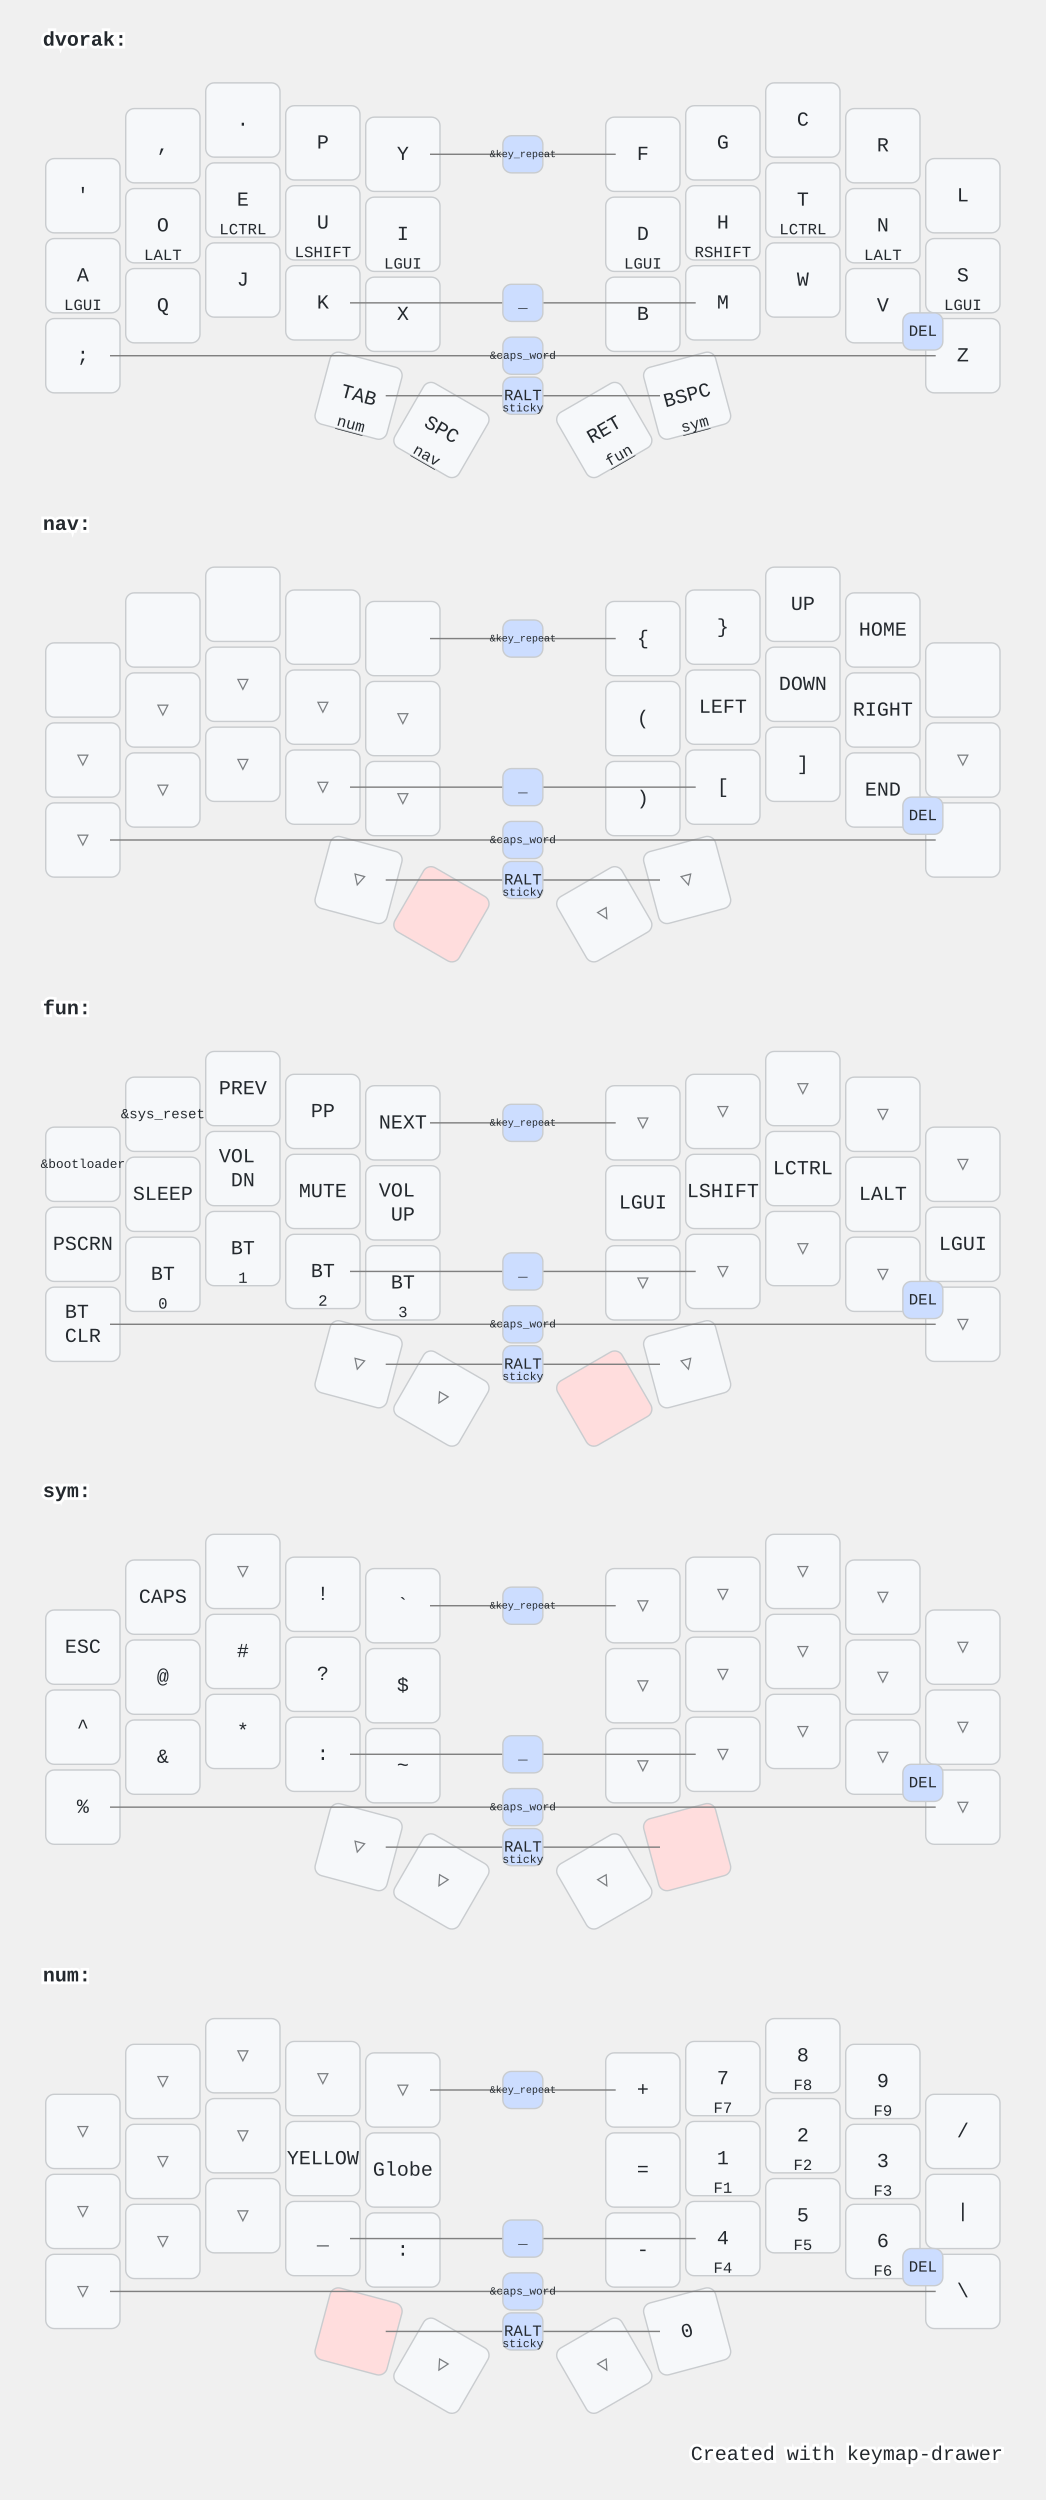
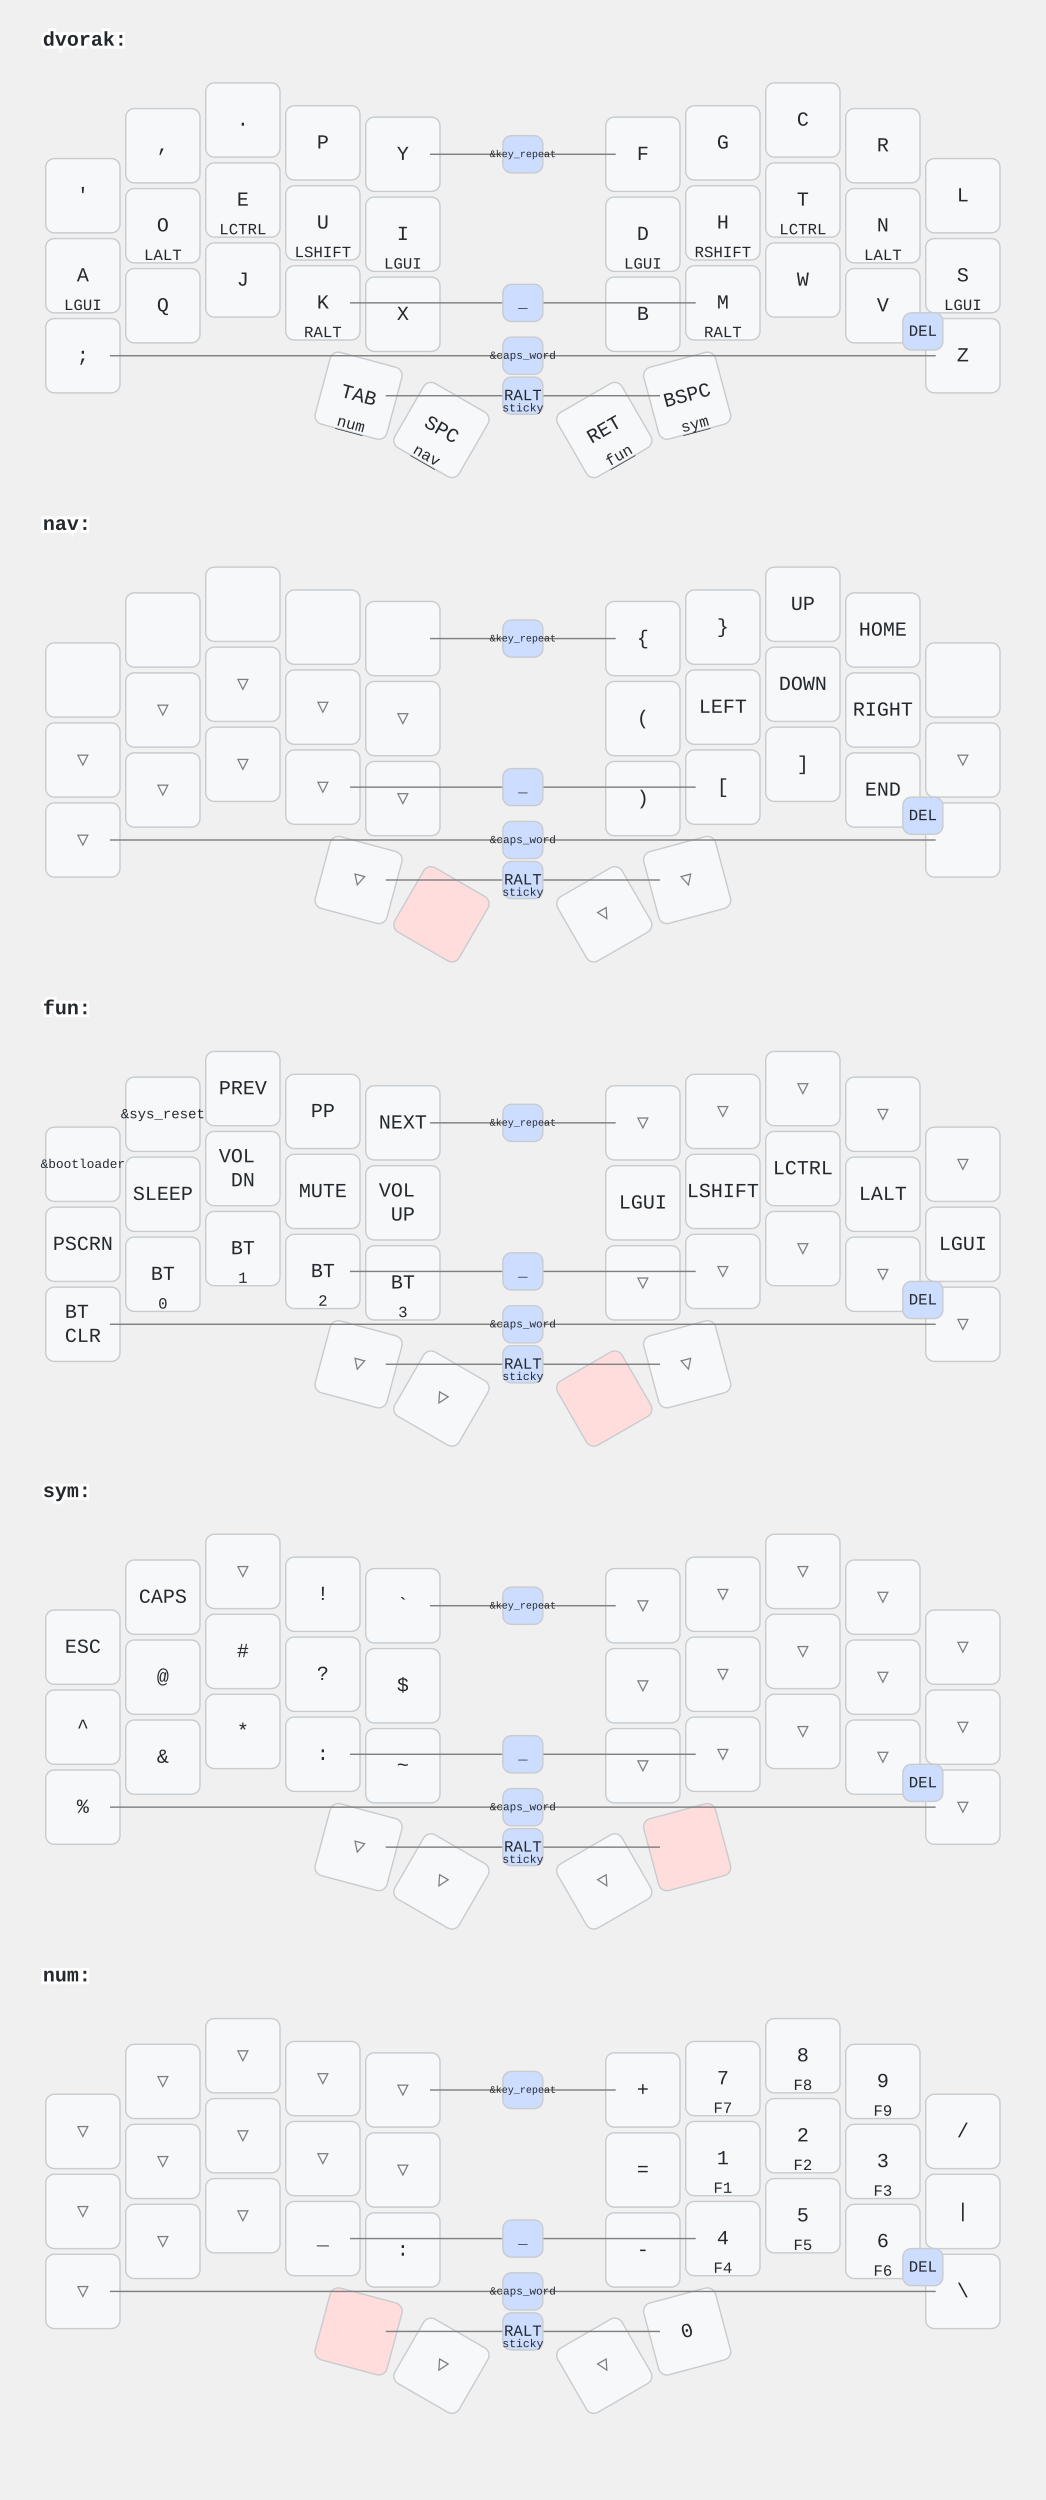
<svg xmlns="http://www.w3.org/2000/svg" width="732" height="1750" viewBox="0 0 732 1750" class="keymap">
  <style>/* inherit to force styles through use tags */
svg path {
    fill: inherit;
}

/* font and background color specifications */
svg.keymap {
    font-family: SFMono-Regular,Consolas,Liberation Mono,Menlo,monospace;
    font-size: 14px;
    font-kerning: normal;
    text-rendering: optimizeLegibility;
    fill: #24292e;
}

/* default key styling */
rect.key {
    fill: #f6f8fa;
}

rect.key, rect.combo {
    stroke: #c9cccf;
    stroke-width: 1;
}

/* default key side styling, only used is draw_key_sides is set */
rect.side {
    filter: brightness(90%);
}

/* color accent for combo boxes */
rect.combo, rect.combo-separate {
    fill: #cdf;
}

/* color accent for held keys */
rect.held, rect.combo.held {
    fill: #fdd;
}

/* color accent for ghost (optional) keys */
rect.ghost, rect.combo.ghost {
    stroke-dasharray: 4, 4;
    stroke-width: 2;
}

text {
    text-anchor: middle;
    dominant-baseline: middle;
}

/* styling for layer labels */
text.label {
    font-weight: bold;
    text-anchor: start;
    stroke: white;
    stroke-width: 4;
    paint-order: stroke;
}

/* styling for optional footer */
text.footer {
    text-anchor: end;
    dominant-baseline: auto;
    stroke: white;
    stroke-width: 4;
    paint-order: stroke;
}

/* styling for combo tap, and key non-tap label text */
- text.combo, text.hold, text.shifted, text.left, text.right {
+ text.combo, text.hold, text.shifted, text.left, text.right, text.tl, text.tr, text.bl, text.br {
    font-size: 11px;
}

- text.hold {
+ text.hold, text.bl, text.br {
    text-anchor: middle;
    dominant-baseline: auto;
}

- text.shifted {
+ text.shifted, text.tl, text.tr {
    text-anchor: middle;
    dominant-baseline: hanging;
}

- text.left {
+ text.left, text.tl, text.bl {
    text-anchor: start;
}

- text.right {
+ text.right, text.tr, text.br {
    text-anchor: end;
}

text.layer-activator {
    text-decoration: underline;
}

/* styling for hold/shifted label text in combo box */
text.combo.hold, text.combo.shifted, text.combo.left, text.combo.right {
    font-size: 8px;
}

/* lighter symbol for transparent keys */
text.trans {
    fill: #7b7e81;
}

/* styling for combo dendrons */
path.combo {
    stroke-width: 1;
    stroke: gray;
    fill: none;
}

/* Start Tabler Icons Cleanup */
/* cannot use height/width with glyphs */
.icon-tabler &gt; path {
    fill: inherit;
    stroke: inherit;
    stroke-width: 2;
}
/* hide tabler's default box */
.icon-tabler &gt; path[stroke="none"][fill="none"] {
    visibility: hidden;
}
/* End Tabler Icons Cleanup */
- 
- @media (prefers-color-scheme: dark) {
- svg.keymap { fill: #d1d6db; }
- rect.key { fill: #3f4750; }
- rect.key, rect.combo { stroke: #60666c; }
- rect.combo, rect.combo-separate { fill: #1f3d7a; }
- rect.held, rect.combo.held { fill: #854747; }
- text.label, text.footer { stroke: black; }
- text.trans { fill: #7e8184; }
- path.combo { stroke: #7f7f7f; }
- 
- }</style>
+ </style>
  <g transform="translate(30, 0)" class="layer-dvorak">
    <text x="0" y="28" class="label" id="dvorak">dvorak:</text>
    <g transform="translate(0, 56)">
      <g transform="translate(28, 81)" class="key keypos-0">
        <rect rx="6" ry="6" x="-26" y="-26" width="52" height="52" class="key" />
        <text x="0" y="0" class="key tap">'</text>
      </g>
      <g transform="translate(84, 46)" class="key keypos-1">
        <rect rx="6" ry="6" x="-26" y="-26" width="52" height="52" class="key" />
        <text x="0" y="0" class="key tap">,</text>
      </g>
      <g transform="translate(140, 28)" class="key keypos-2">
        <rect rx="6" ry="6" x="-26" y="-26" width="52" height="52" class="key" />
        <text x="0" y="0" class="key tap">.</text>
      </g>
      <g transform="translate(196, 44)" class="key keypos-3">
        <rect rx="6" ry="6" x="-26" y="-26" width="52" height="52" class="key" />
        <text x="0" y="0" class="key tap">P</text>
      </g>
      <g transform="translate(252, 52)" class="key keypos-4">
        <rect rx="6" ry="6" x="-26" y="-26" width="52" height="52" class="key" />
        <text x="0" y="0" class="key tap">Y</text>
      </g>
      <g transform="translate(420, 52)" class="key keypos-5">
        <rect rx="6" ry="6" x="-26" y="-26" width="52" height="52" class="key" />
        <text x="0" y="0" class="key tap">F</text>
      </g>
      <g transform="translate(476, 44)" class="key keypos-6">
        <rect rx="6" ry="6" x="-26" y="-26" width="52" height="52" class="key" />
        <text x="0" y="0" class="key tap">G</text>
      </g>
      <g transform="translate(532, 28)" class="key keypos-7">
        <rect rx="6" ry="6" x="-26" y="-26" width="52" height="52" class="key" />
        <text x="0" y="0" class="key tap">C</text>
      </g>
      <g transform="translate(588, 46)" class="key keypos-8">
        <rect rx="6" ry="6" x="-26" y="-26" width="52" height="52" class="key" />
        <text x="0" y="0" class="key tap">R</text>
      </g>
      <g transform="translate(644, 81)" class="key keypos-9">
        <rect rx="6" ry="6" x="-26" y="-26" width="52" height="52" class="key" />
        <text x="0" y="0" class="key tap">L</text>
      </g>
      <g transform="translate(28, 137)" class="key keypos-10">
        <rect rx="6" ry="6" x="-26" y="-26" width="52" height="52" class="key" />
        <text x="0" y="0" class="key tap">A</text>
        <text x="0" y="24" class="key hold">LGUI</text>
      </g>
      <g transform="translate(84, 102)" class="key keypos-11">
        <rect rx="6" ry="6" x="-26" y="-26" width="52" height="52" class="key" />
        <text x="0" y="0" class="key tap">O</text>
        <text x="0" y="24" class="key hold">LALT</text>
      </g>
      <g transform="translate(140, 84)" class="key keypos-12">
        <rect rx="6" ry="6" x="-26" y="-26" width="52" height="52" class="key" />
        <text x="0" y="0" class="key tap">E</text>
        <text x="0" y="24" class="key hold">LCTRL</text>
      </g>
      <g transform="translate(196, 100)" class="key keypos-13">
        <rect rx="6" ry="6" x="-26" y="-26" width="52" height="52" class="key" />
        <text x="0" y="0" class="key tap">U</text>
        <text x="0" y="24" class="key hold">LSHIFT</text>
      </g>
      <g transform="translate(252, 108)" class="key keypos-14">
        <rect rx="6" ry="6" x="-26" y="-26" width="52" height="52" class="key" />
        <text x="0" y="0" class="key tap">I</text>
        <text x="0" y="24" class="key hold">LGUI</text>
      </g>
      <g transform="translate(420, 108)" class="key keypos-15">
        <rect rx="6" ry="6" x="-26" y="-26" width="52" height="52" class="key" />
        <text x="0" y="0" class="key tap">D</text>
        <text x="0" y="24" class="key hold">LGUI</text>
      </g>
      <g transform="translate(476, 100)" class="key keypos-16">
        <rect rx="6" ry="6" x="-26" y="-26" width="52" height="52" class="key" />
        <text x="0" y="0" class="key tap">H</text>
        <text x="0" y="24" class="key hold">RSHIFT</text>
      </g>
      <g transform="translate(532, 84)" class="key keypos-17">
        <rect rx="6" ry="6" x="-26" y="-26" width="52" height="52" class="key" />
        <text x="0" y="0" class="key tap">T</text>
        <text x="0" y="24" class="key hold">LCTRL</text>
      </g>
      <g transform="translate(588, 102)" class="key keypos-18">
        <rect rx="6" ry="6" x="-26" y="-26" width="52" height="52" class="key" />
        <text x="0" y="0" class="key tap">N</text>
        <text x="0" y="24" class="key hold">LALT</text>
      </g>
      <g transform="translate(644, 137)" class="key keypos-19">
        <rect rx="6" ry="6" x="-26" y="-26" width="52" height="52" class="key" />
        <text x="0" y="0" class="key tap">S</text>
        <text x="0" y="24" class="key hold">LGUI</text>
      </g>
      <g transform="translate(28, 193)" class="key keypos-20">
        <rect rx="6" ry="6" x="-26" y="-26" width="52" height="52" class="key" />
        <text x="0" y="0" class="key tap">;</text>
      </g>
      <g transform="translate(84, 158)" class="key keypos-21">
        <rect rx="6" ry="6" x="-26" y="-26" width="52" height="52" class="key" />
        <text x="0" y="0" class="key tap">Q</text>
      </g>
      <g transform="translate(140, 140)" class="key keypos-22">
        <rect rx="6" ry="6" x="-26" y="-26" width="52" height="52" class="key" />
        <text x="0" y="0" class="key tap">J</text>
      </g>
      <g transform="translate(196, 156)" class="key keypos-23">
        <rect rx="6" ry="6" x="-26" y="-26" width="52" height="52" class="key" />
        <text x="0" y="0" class="key tap">K</text>
+         <text x="0" y="24" class="key hold">RALT</text>
      </g>
      <g transform="translate(252, 164)" class="key keypos-24">
        <rect rx="6" ry="6" x="-26" y="-26" width="52" height="52" class="key" />
        <text x="0" y="0" class="key tap">X</text>
      </g>
      <g transform="translate(420, 164)" class="key keypos-25">
        <rect rx="6" ry="6" x="-26" y="-26" width="52" height="52" class="key" />
        <text x="0" y="0" class="key tap">B</text>
      </g>
      <g transform="translate(476, 156)" class="key keypos-26">
        <rect rx="6" ry="6" x="-26" y="-26" width="52" height="52" class="key" />
        <text x="0" y="0" class="key tap">M</text>
+         <text x="0" y="24" class="key hold">RALT</text>
      </g>
      <g transform="translate(532, 140)" class="key keypos-27">
        <rect rx="6" ry="6" x="-26" y="-26" width="52" height="52" class="key" />
        <text x="0" y="0" class="key tap">W</text>
      </g>
      <g transform="translate(588, 158)" class="key keypos-28">
        <rect rx="6" ry="6" x="-26" y="-26" width="52" height="52" class="key" />
        <text x="0" y="0" class="key tap">V</text>
      </g>
      <g transform="translate(644, 193)" class="key keypos-29">
        <rect rx="6" ry="6" x="-26" y="-26" width="52" height="52" class="key" />
        <text x="0" y="0" class="key tap">Z</text>
      </g>
      <g transform="translate(221, 221) rotate(15.0)" class="key keypos-30">
        <rect rx="6" ry="6" x="-26" y="-26" width="52" height="52" class="key" />
        <text x="0" y="0" class="key tap">TAB</text>
        <a href="#num">
          <text x="0" y="24" class="key hold layer-activator">num</text>
        </a>
      </g>
      <g transform="translate(279, 245) rotate(30.0)" class="key keypos-31">
        <rect rx="6" ry="6" x="-26" y="-26" width="52" height="52" class="key" />
        <text x="0" y="0" class="key tap">SPC</text>
        <a href="#nav">
          <text x="0" y="24" class="key hold layer-activator">nav</text>
        </a>
      </g>
      <g transform="translate(393, 245) rotate(-30.0)" class="key keypos-32">
        <rect rx="6" ry="6" x="-26" y="-26" width="52" height="52" class="key" />
        <text x="0" y="0" class="key tap">RET</text>
        <a href="#fun">
          <text x="0" y="24" class="key hold layer-activator">fun</text>
        </a>
      </g>
      <g transform="translate(451, 221) rotate(-15.0)" class="key keypos-33">
        <rect rx="6" ry="6" x="-26" y="-26" width="52" height="52" class="key" />
        <text x="0" y="0" class="key tap">BSPC</text>
        <a href="#sym">
          <text x="0" y="24" class="key hold layer-activator">sym</text>
        </a>
      </g>
      <g class="combo combopos-0">
        <path d="M336,193 l-289,0" class="combo" />
        <path d="M336,193 l289,0" class="combo" />
        <rect rx="6" ry="6" x="322" y="180" width="28" height="26" class="combo" />
        <text x="336" y="193" class="combo tap">
          <tspan style="font-size: 70%">&amp;caps_word</tspan>
        </text>
      </g>
      <g class="combo combopos-1">
        <path d="M336,52 l-65,0" class="combo" />
        <path d="M336,52 l65,0" class="combo" />
        <rect rx="6" ry="6" x="322" y="39" width="28" height="26" class="combo" />
        <text x="336" y="52" class="combo tap">
          <tspan style="font-size: 64%">&amp;key_repeat</tspan>
        </text>
      </g>
      <g class="combo combopos-2">
        <path d="M336,156 l-121,0" class="combo" />
        <path d="M336,156 l121,0" class="combo" />
        <rect rx="6" ry="6" x="322" y="143" width="28" height="26" class="combo" />
        <text x="336" y="156" class="combo tap">_</text>
      </g>
      <g class="combo combopos-3">
        <path d="M336,221 l-96,0" class="combo" />
        <path d="M336,221 l96,0" class="combo" />
        <rect rx="6" ry="6" x="322" y="208" width="28" height="26" class="combo" />
        <text x="336" y="221" class="combo tap">RALT</text>
        <text x="336" y="232" class="combo hold">sticky</text>
      </g>
      <g class="combo combopos-4">
        <rect rx="6" ry="6" x="602" y="163" width="28" height="26" class="combo" />
        <text x="616" y="176" class="combo tap">DEL</text>
      </g>
    </g>
  </g>
  <g transform="translate(30, 339)" class="layer-nav">
    <text x="0" y="28" class="label" id="nav">nav:</text>
    <g transform="translate(0, 56)">
      <g transform="translate(28, 81)" class="key keypos-0">
        <rect rx="6" ry="6" x="-26" y="-26" width="52" height="52" class="key" />
      </g>
      <g transform="translate(84, 46)" class="key keypos-1">
        <rect rx="6" ry="6" x="-26" y="-26" width="52" height="52" class="key" />
      </g>
      <g transform="translate(140, 28)" class="key keypos-2">
        <rect rx="6" ry="6" x="-26" y="-26" width="52" height="52" class="key" />
      </g>
      <g transform="translate(196, 44)" class="key keypos-3">
        <rect rx="6" ry="6" x="-26" y="-26" width="52" height="52" class="key" />
      </g>
      <g transform="translate(252, 52)" class="key keypos-4">
        <rect rx="6" ry="6" x="-26" y="-26" width="52" height="52" class="key" />
      </g>
      <g transform="translate(420, 52)" class="key keypos-5">
        <rect rx="6" ry="6" x="-26" y="-26" width="52" height="52" class="key" />
        <text x="0" y="0" class="key tap">{</text>
      </g>
      <g transform="translate(476, 44)" class="key keypos-6">
        <rect rx="6" ry="6" x="-26" y="-26" width="52" height="52" class="key" />
        <text x="0" y="0" class="key tap">}</text>
      </g>
      <g transform="translate(532, 28)" class="key keypos-7">
        <rect rx="6" ry="6" x="-26" y="-26" width="52" height="52" class="key" />
        <text x="0" y="0" class="key tap">UP</text>
      </g>
      <g transform="translate(588, 46)" class="key keypos-8">
        <rect rx="6" ry="6" x="-26" y="-26" width="52" height="52" class="key" />
        <text x="0" y="0" class="key tap">HOME</text>
      </g>
      <g transform="translate(644, 81)" class="key keypos-9">
        <rect rx="6" ry="6" x="-26" y="-26" width="52" height="52" class="key" />
      </g>
      <g transform="translate(28, 137)" class="key trans keypos-10">
        <rect rx="6" ry="6" x="-26" y="-26" width="52" height="52" class="key trans" />
        <text x="0" y="0" class="key trans tap">▽</text>
      </g>
      <g transform="translate(84, 102)" class="key trans keypos-11">
        <rect rx="6" ry="6" x="-26" y="-26" width="52" height="52" class="key trans" />
        <text x="0" y="0" class="key trans tap">▽</text>
      </g>
      <g transform="translate(140, 84)" class="key trans keypos-12">
        <rect rx="6" ry="6" x="-26" y="-26" width="52" height="52" class="key trans" />
        <text x="0" y="0" class="key trans tap">▽</text>
      </g>
      <g transform="translate(196, 100)" class="key trans keypos-13">
        <rect rx="6" ry="6" x="-26" y="-26" width="52" height="52" class="key trans" />
        <text x="0" y="0" class="key trans tap">▽</text>
      </g>
      <g transform="translate(252, 108)" class="key trans keypos-14">
        <rect rx="6" ry="6" x="-26" y="-26" width="52" height="52" class="key trans" />
        <text x="0" y="0" class="key trans tap">▽</text>
      </g>
      <g transform="translate(420, 108)" class="key keypos-15">
        <rect rx="6" ry="6" x="-26" y="-26" width="52" height="52" class="key" />
        <text x="0" y="0" class="key tap">(</text>
      </g>
      <g transform="translate(476, 100)" class="key keypos-16">
        <rect rx="6" ry="6" x="-26" y="-26" width="52" height="52" class="key" />
        <text x="0" y="0" class="key tap">LEFT</text>
      </g>
      <g transform="translate(532, 84)" class="key keypos-17">
        <rect rx="6" ry="6" x="-26" y="-26" width="52" height="52" class="key" />
        <text x="0" y="0" class="key tap">DOWN</text>
      </g>
      <g transform="translate(588, 102)" class="key keypos-18">
        <rect rx="6" ry="6" x="-26" y="-26" width="52" height="52" class="key" />
        <text x="0" y="0" class="key tap">RIGHT</text>
      </g>
      <g transform="translate(644, 137)" class="key trans keypos-19">
        <rect rx="6" ry="6" x="-26" y="-26" width="52" height="52" class="key trans" />
        <text x="0" y="0" class="key trans tap">▽</text>
      </g>
      <g transform="translate(28, 193)" class="key trans keypos-20">
        <rect rx="6" ry="6" x="-26" y="-26" width="52" height="52" class="key trans" />
        <text x="0" y="0" class="key trans tap">▽</text>
      </g>
      <g transform="translate(84, 158)" class="key trans keypos-21">
        <rect rx="6" ry="6" x="-26" y="-26" width="52" height="52" class="key trans" />
        <text x="0" y="0" class="key trans tap">▽</text>
      </g>
      <g transform="translate(140, 140)" class="key trans keypos-22">
        <rect rx="6" ry="6" x="-26" y="-26" width="52" height="52" class="key trans" />
        <text x="0" y="0" class="key trans tap">▽</text>
      </g>
      <g transform="translate(196, 156)" class="key trans keypos-23">
        <rect rx="6" ry="6" x="-26" y="-26" width="52" height="52" class="key trans" />
        <text x="0" y="0" class="key trans tap">▽</text>
      </g>
      <g transform="translate(252, 164)" class="key trans keypos-24">
        <rect rx="6" ry="6" x="-26" y="-26" width="52" height="52" class="key trans" />
        <text x="0" y="0" class="key trans tap">▽</text>
      </g>
      <g transform="translate(420, 164)" class="key keypos-25">
        <rect rx="6" ry="6" x="-26" y="-26" width="52" height="52" class="key" />
        <text x="0" y="0" class="key tap">)</text>
      </g>
      <g transform="translate(476, 156)" class="key keypos-26">
        <rect rx="6" ry="6" x="-26" y="-26" width="52" height="52" class="key" />
        <text x="0" y="0" class="key tap">[</text>
      </g>
      <g transform="translate(532, 140)" class="key keypos-27">
        <rect rx="6" ry="6" x="-26" y="-26" width="52" height="52" class="key" />
        <text x="0" y="0" class="key tap">]</text>
      </g>
      <g transform="translate(588, 158)" class="key keypos-28">
        <rect rx="6" ry="6" x="-26" y="-26" width="52" height="52" class="key" />
        <text x="0" y="0" class="key tap">END</text>
      </g>
      <g transform="translate(644, 193)" class="key keypos-29">
        <rect rx="6" ry="6" x="-26" y="-26" width="52" height="52" class="key" />
      </g>
      <g transform="translate(221, 221) rotate(15.0)" class="key trans keypos-30">
        <rect rx="6" ry="6" x="-26" y="-26" width="52" height="52" class="key trans" />
        <text x="0" y="0" class="key trans tap">▽</text>
      </g>
      <g transform="translate(279, 245) rotate(30.0)" class="key held keypos-31">
        <rect rx="6" ry="6" x="-26" y="-26" width="52" height="52" class="key held" />
      </g>
      <g transform="translate(393, 245) rotate(-30.0)" class="key trans keypos-32">
        <rect rx="6" ry="6" x="-26" y="-26" width="52" height="52" class="key trans" />
        <text x="0" y="0" class="key trans tap">▽</text>
      </g>
      <g transform="translate(451, 221) rotate(-15.0)" class="key trans keypos-33">
        <rect rx="6" ry="6" x="-26" y="-26" width="52" height="52" class="key trans" />
        <text x="0" y="0" class="key trans tap">▽</text>
      </g>
      <g class="combo combopos-0">
        <path d="M336,193 l-289,0" class="combo" />
        <path d="M336,193 l289,0" class="combo" />
        <rect rx="6" ry="6" x="322" y="180" width="28" height="26" class="combo" />
        <text x="336" y="193" class="combo tap">
          <tspan style="font-size: 70%">&amp;caps_word</tspan>
        </text>
      </g>
      <g class="combo combopos-1">
        <path d="M336,52 l-65,0" class="combo" />
        <path d="M336,52 l65,0" class="combo" />
        <rect rx="6" ry="6" x="322" y="39" width="28" height="26" class="combo" />
        <text x="336" y="52" class="combo tap">
          <tspan style="font-size: 64%">&amp;key_repeat</tspan>
        </text>
      </g>
      <g class="combo combopos-2">
        <path d="M336,156 l-121,0" class="combo" />
        <path d="M336,156 l121,0" class="combo" />
        <rect rx="6" ry="6" x="322" y="143" width="28" height="26" class="combo" />
        <text x="336" y="156" class="combo tap">_</text>
      </g>
      <g class="combo combopos-3">
        <path d="M336,221 l-96,0" class="combo" />
        <path d="M336,221 l96,0" class="combo" />
        <rect rx="6" ry="6" x="322" y="208" width="28" height="26" class="combo" />
        <text x="336" y="221" class="combo tap">RALT</text>
        <text x="336" y="232" class="combo hold">sticky</text>
      </g>
      <g class="combo combopos-4">
        <rect rx="6" ry="6" x="602" y="163" width="28" height="26" class="combo" />
        <text x="616" y="176" class="combo tap">DEL</text>
      </g>
    </g>
  </g>
  <g transform="translate(30, 678)" class="layer-fun">
    <text x="0" y="28" class="label" id="fun">fun:</text>
    <g transform="translate(0, 56)">
      <g transform="translate(28, 81)" class="key keypos-0">
        <rect rx="6" ry="6" x="-26" y="-26" width="52" height="52" class="key" />
        <text x="0" y="0" class="key tap">
          <tspan style="font-size: 64%">&amp;bootloader</tspan>
        </text>
      </g>
      <g transform="translate(84, 46)" class="key keypos-1">
        <rect rx="6" ry="6" x="-26" y="-26" width="52" height="52" class="key" />
        <text x="0" y="0" class="key tap">
          <tspan style="font-size: 70%">&amp;sys_reset</tspan>
        </text>
      </g>
      <g transform="translate(140, 28)" class="key keypos-2">
        <rect rx="6" ry="6" x="-26" y="-26" width="52" height="52" class="key" />
        <text x="0" y="0" class="key tap">PREV</text>
      </g>
      <g transform="translate(196, 44)" class="key keypos-3">
        <rect rx="6" ry="6" x="-26" y="-26" width="52" height="52" class="key" />
        <text x="0" y="0" class="key tap">PP</text>
      </g>
      <g transform="translate(252, 52)" class="key keypos-4">
        <rect rx="6" ry="6" x="-26" y="-26" width="52" height="52" class="key" />
        <text x="0" y="0" class="key tap">NEXT</text>
      </g>
      <g transform="translate(420, 52)" class="key trans keypos-5">
        <rect rx="6" ry="6" x="-26" y="-26" width="52" height="52" class="key trans" />
        <text x="0" y="0" class="key trans tap">▽</text>
      </g>
      <g transform="translate(476, 44)" class="key trans keypos-6">
        <rect rx="6" ry="6" x="-26" y="-26" width="52" height="52" class="key trans" />
        <text x="0" y="0" class="key trans tap">▽</text>
      </g>
      <g transform="translate(532, 28)" class="key trans keypos-7">
        <rect rx="6" ry="6" x="-26" y="-26" width="52" height="52" class="key trans" />
        <text x="0" y="0" class="key trans tap">▽</text>
      </g>
      <g transform="translate(588, 46)" class="key trans keypos-8">
        <rect rx="6" ry="6" x="-26" y="-26" width="52" height="52" class="key trans" />
        <text x="0" y="0" class="key trans tap">▽</text>
      </g>
      <g transform="translate(644, 81)" class="key trans keypos-9">
        <rect rx="6" ry="6" x="-26" y="-26" width="52" height="52" class="key trans" />
        <text x="0" y="0" class="key trans tap">▽</text>
      </g>
      <g transform="translate(28, 137)" class="key keypos-10">
        <rect rx="6" ry="6" x="-26" y="-26" width="52" height="52" class="key" />
        <text x="0" y="0" class="key tap">PSCRN</text>
      </g>
      <g transform="translate(84, 102)" class="key keypos-11">
        <rect rx="6" ry="6" x="-26" y="-26" width="52" height="52" class="key" />
        <text x="0" y="0" class="key tap">SLEEP</text>
      </g>
      <g transform="translate(140, 84)" class="key keypos-12">
        <rect rx="6" ry="6" x="-26" y="-26" width="52" height="52" class="key" />
        <text x="0" y="0" class="key tap">
          <tspan x="0" dy="-0.6em">VOL</tspan>
          <tspan x="0" dy="1.2em">DN</tspan>
        </text>
      </g>
      <g transform="translate(196, 100)" class="key keypos-13">
        <rect rx="6" ry="6" x="-26" y="-26" width="52" height="52" class="key" />
        <text x="0" y="0" class="key tap">MUTE</text>
      </g>
      <g transform="translate(252, 108)" class="key keypos-14">
        <rect rx="6" ry="6" x="-26" y="-26" width="52" height="52" class="key" />
        <text x="0" y="0" class="key tap">
          <tspan x="0" dy="-0.6em">VOL</tspan>
          <tspan x="0" dy="1.2em">UP</tspan>
        </text>
      </g>
      <g transform="translate(420, 108)" class="key keypos-15">
        <rect rx="6" ry="6" x="-26" y="-26" width="52" height="52" class="key" />
        <text x="0" y="0" class="key tap">LGUI</text>
      </g>
      <g transform="translate(476, 100)" class="key keypos-16">
        <rect rx="6" ry="6" x="-26" y="-26" width="52" height="52" class="key" />
        <text x="0" y="0" class="key tap">LSHIFT</text>
      </g>
      <g transform="translate(532, 84)" class="key keypos-17">
        <rect rx="6" ry="6" x="-26" y="-26" width="52" height="52" class="key" />
        <text x="0" y="0" class="key tap">LCTRL</text>
      </g>
      <g transform="translate(588, 102)" class="key keypos-18">
        <rect rx="6" ry="6" x="-26" y="-26" width="52" height="52" class="key" />
        <text x="0" y="0" class="key tap">LALT</text>
      </g>
      <g transform="translate(644, 137)" class="key keypos-19">
        <rect rx="6" ry="6" x="-26" y="-26" width="52" height="52" class="key" />
        <text x="0" y="0" class="key tap">LGUI</text>
      </g>
      <g transform="translate(28, 193)" class="key keypos-20">
        <rect rx="6" ry="6" x="-26" y="-26" width="52" height="52" class="key" />
        <text x="0" y="0" class="key tap">
          <tspan x="0" dy="-0.6em">BT</tspan>
          <tspan x="0" dy="1.2em">CLR</tspan>
        </text>
      </g>
      <g transform="translate(84, 158)" class="key keypos-21">
        <rect rx="6" ry="6" x="-26" y="-26" width="52" height="52" class="key" />
        <text x="0" y="0" class="key tap">BT</text>
        <text x="0" y="24" class="key hold">0</text>
      </g>
      <g transform="translate(140, 140)" class="key keypos-22">
        <rect rx="6" ry="6" x="-26" y="-26" width="52" height="52" class="key" />
        <text x="0" y="0" class="key tap">BT</text>
        <text x="0" y="24" class="key hold">1</text>
      </g>
      <g transform="translate(196, 156)" class="key keypos-23">
        <rect rx="6" ry="6" x="-26" y="-26" width="52" height="52" class="key" />
        <text x="0" y="0" class="key tap">BT</text>
        <text x="0" y="24" class="key hold">2</text>
      </g>
      <g transform="translate(252, 164)" class="key keypos-24">
        <rect rx="6" ry="6" x="-26" y="-26" width="52" height="52" class="key" />
        <text x="0" y="0" class="key tap">BT</text>
        <text x="0" y="24" class="key hold">3</text>
      </g>
      <g transform="translate(420, 164)" class="key trans keypos-25">
        <rect rx="6" ry="6" x="-26" y="-26" width="52" height="52" class="key trans" />
        <text x="0" y="0" class="key trans tap">▽</text>
      </g>
      <g transform="translate(476, 156)" class="key trans keypos-26">
        <rect rx="6" ry="6" x="-26" y="-26" width="52" height="52" class="key trans" />
        <text x="0" y="0" class="key trans tap">▽</text>
      </g>
      <g transform="translate(532, 140)" class="key trans keypos-27">
        <rect rx="6" ry="6" x="-26" y="-26" width="52" height="52" class="key trans" />
        <text x="0" y="0" class="key trans tap">▽</text>
      </g>
      <g transform="translate(588, 158)" class="key trans keypos-28">
        <rect rx="6" ry="6" x="-26" y="-26" width="52" height="52" class="key trans" />
        <text x="0" y="0" class="key trans tap">▽</text>
      </g>
      <g transform="translate(644, 193)" class="key trans keypos-29">
        <rect rx="6" ry="6" x="-26" y="-26" width="52" height="52" class="key trans" />
        <text x="0" y="0" class="key trans tap">▽</text>
      </g>
      <g transform="translate(221, 221) rotate(15.0)" class="key trans keypos-30">
        <rect rx="6" ry="6" x="-26" y="-26" width="52" height="52" class="key trans" />
        <text x="0" y="0" class="key trans tap">▽</text>
      </g>
      <g transform="translate(279, 245) rotate(30.0)" class="key trans keypos-31">
        <rect rx="6" ry="6" x="-26" y="-26" width="52" height="52" class="key trans" />
        <text x="0" y="0" class="key trans tap">▽</text>
      </g>
      <g transform="translate(393, 245) rotate(-30.0)" class="key held keypos-32">
        <rect rx="6" ry="6" x="-26" y="-26" width="52" height="52" class="key held" />
      </g>
      <g transform="translate(451, 221) rotate(-15.0)" class="key trans keypos-33">
        <rect rx="6" ry="6" x="-26" y="-26" width="52" height="52" class="key trans" />
        <text x="0" y="0" class="key trans tap">▽</text>
      </g>
      <g class="combo combopos-0">
        <path d="M336,193 l-289,0" class="combo" />
        <path d="M336,193 l289,0" class="combo" />
        <rect rx="6" ry="6" x="322" y="180" width="28" height="26" class="combo" />
        <text x="336" y="193" class="combo tap">
          <tspan style="font-size: 70%">&amp;caps_word</tspan>
        </text>
      </g>
      <g class="combo combopos-1">
        <path d="M336,52 l-65,0" class="combo" />
        <path d="M336,52 l65,0" class="combo" />
        <rect rx="6" ry="6" x="322" y="39" width="28" height="26" class="combo" />
        <text x="336" y="52" class="combo tap">
          <tspan style="font-size: 64%">&amp;key_repeat</tspan>
        </text>
      </g>
      <g class="combo combopos-2">
        <path d="M336,156 l-121,0" class="combo" />
        <path d="M336,156 l121,0" class="combo" />
        <rect rx="6" ry="6" x="322" y="143" width="28" height="26" class="combo" />
        <text x="336" y="156" class="combo tap">_</text>
      </g>
      <g class="combo combopos-3">
        <path d="M336,221 l-96,0" class="combo" />
        <path d="M336,221 l96,0" class="combo" />
        <rect rx="6" ry="6" x="322" y="208" width="28" height="26" class="combo" />
        <text x="336" y="221" class="combo tap">RALT</text>
        <text x="336" y="232" class="combo hold">sticky</text>
      </g>
      <g class="combo combopos-4">
        <rect rx="6" ry="6" x="602" y="163" width="28" height="26" class="combo" />
        <text x="616" y="176" class="combo tap">DEL</text>
      </g>
    </g>
  </g>
  <g transform="translate(30, 1016)" class="layer-sym">
    <text x="0" y="28" class="label" id="sym">sym:</text>
    <g transform="translate(0, 56)">
      <g transform="translate(28, 81)" class="key keypos-0">
        <rect rx="6" ry="6" x="-26" y="-26" width="52" height="52" class="key" />
        <text x="0" y="0" class="key tap">ESC</text>
      </g>
      <g transform="translate(84, 46)" class="key keypos-1">
        <rect rx="6" ry="6" x="-26" y="-26" width="52" height="52" class="key" />
        <text x="0" y="0" class="key tap">CAPS</text>
      </g>
      <g transform="translate(140, 28)" class="key trans keypos-2">
        <rect rx="6" ry="6" x="-26" y="-26" width="52" height="52" class="key trans" />
        <text x="0" y="0" class="key trans tap">▽</text>
      </g>
      <g transform="translate(196, 44)" class="key keypos-3">
        <rect rx="6" ry="6" x="-26" y="-26" width="52" height="52" class="key" />
        <text x="0" y="0" class="key tap">!</text>
      </g>
      <g transform="translate(252, 52)" class="key keypos-4">
        <rect rx="6" ry="6" x="-26" y="-26" width="52" height="52" class="key" />
        <text x="0" y="0" class="key tap">`</text>
      </g>
      <g transform="translate(420, 52)" class="key trans keypos-5">
        <rect rx="6" ry="6" x="-26" y="-26" width="52" height="52" class="key trans" />
        <text x="0" y="0" class="key trans tap">▽</text>
      </g>
      <g transform="translate(476, 44)" class="key trans keypos-6">
        <rect rx="6" ry="6" x="-26" y="-26" width="52" height="52" class="key trans" />
        <text x="0" y="0" class="key trans tap">▽</text>
      </g>
      <g transform="translate(532, 28)" class="key trans keypos-7">
        <rect rx="6" ry="6" x="-26" y="-26" width="52" height="52" class="key trans" />
        <text x="0" y="0" class="key trans tap">▽</text>
      </g>
      <g transform="translate(588, 46)" class="key trans keypos-8">
        <rect rx="6" ry="6" x="-26" y="-26" width="52" height="52" class="key trans" />
        <text x="0" y="0" class="key trans tap">▽</text>
      </g>
      <g transform="translate(644, 81)" class="key trans keypos-9">
        <rect rx="6" ry="6" x="-26" y="-26" width="52" height="52" class="key trans" />
        <text x="0" y="0" class="key trans tap">▽</text>
      </g>
      <g transform="translate(28, 137)" class="key keypos-10">
        <rect rx="6" ry="6" x="-26" y="-26" width="52" height="52" class="key" />
        <text x="0" y="0" class="key tap">^</text>
      </g>
      <g transform="translate(84, 102)" class="key keypos-11">
        <rect rx="6" ry="6" x="-26" y="-26" width="52" height="52" class="key" />
        <text x="0" y="0" class="key tap">@</text>
      </g>
      <g transform="translate(140, 84)" class="key keypos-12">
        <rect rx="6" ry="6" x="-26" y="-26" width="52" height="52" class="key" />
        <text x="0" y="0" class="key tap">#</text>
      </g>
      <g transform="translate(196, 100)" class="key keypos-13">
        <rect rx="6" ry="6" x="-26" y="-26" width="52" height="52" class="key" />
        <text x="0" y="0" class="key tap">?</text>
      </g>
      <g transform="translate(252, 108)" class="key keypos-14">
        <rect rx="6" ry="6" x="-26" y="-26" width="52" height="52" class="key" />
        <text x="0" y="0" class="key tap">$</text>
      </g>
      <g transform="translate(420, 108)" class="key trans keypos-15">
        <rect rx="6" ry="6" x="-26" y="-26" width="52" height="52" class="key trans" />
        <text x="0" y="0" class="key trans tap">▽</text>
      </g>
      <g transform="translate(476, 100)" class="key trans keypos-16">
        <rect rx="6" ry="6" x="-26" y="-26" width="52" height="52" class="key trans" />
        <text x="0" y="0" class="key trans tap">▽</text>
      </g>
      <g transform="translate(532, 84)" class="key trans keypos-17">
        <rect rx="6" ry="6" x="-26" y="-26" width="52" height="52" class="key trans" />
        <text x="0" y="0" class="key trans tap">▽</text>
      </g>
      <g transform="translate(588, 102)" class="key trans keypos-18">
        <rect rx="6" ry="6" x="-26" y="-26" width="52" height="52" class="key trans" />
        <text x="0" y="0" class="key trans tap">▽</text>
      </g>
      <g transform="translate(644, 137)" class="key trans keypos-19">
        <rect rx="6" ry="6" x="-26" y="-26" width="52" height="52" class="key trans" />
        <text x="0" y="0" class="key trans tap">▽</text>
      </g>
      <g transform="translate(28, 193)" class="key keypos-20">
        <rect rx="6" ry="6" x="-26" y="-26" width="52" height="52" class="key" />
        <text x="0" y="0" class="key tap">%</text>
      </g>
      <g transform="translate(84, 158)" class="key keypos-21">
        <rect rx="6" ry="6" x="-26" y="-26" width="52" height="52" class="key" />
        <text x="0" y="0" class="key tap">&amp;</text>
      </g>
      <g transform="translate(140, 140)" class="key keypos-22">
        <rect rx="6" ry="6" x="-26" y="-26" width="52" height="52" class="key" />
        <text x="0" y="0" class="key tap">*</text>
      </g>
      <g transform="translate(196, 156)" class="key keypos-23">
        <rect rx="6" ry="6" x="-26" y="-26" width="52" height="52" class="key" />
        <text x="0" y="0" class="key tap">:</text>
      </g>
      <g transform="translate(252, 164)" class="key keypos-24">
        <rect rx="6" ry="6" x="-26" y="-26" width="52" height="52" class="key" />
        <text x="0" y="0" class="key tap">~</text>
      </g>
      <g transform="translate(420, 164)" class="key trans keypos-25">
        <rect rx="6" ry="6" x="-26" y="-26" width="52" height="52" class="key trans" />
        <text x="0" y="0" class="key trans tap">▽</text>
      </g>
      <g transform="translate(476, 156)" class="key trans keypos-26">
        <rect rx="6" ry="6" x="-26" y="-26" width="52" height="52" class="key trans" />
        <text x="0" y="0" class="key trans tap">▽</text>
      </g>
      <g transform="translate(532, 140)" class="key trans keypos-27">
        <rect rx="6" ry="6" x="-26" y="-26" width="52" height="52" class="key trans" />
        <text x="0" y="0" class="key trans tap">▽</text>
      </g>
      <g transform="translate(588, 158)" class="key trans keypos-28">
        <rect rx="6" ry="6" x="-26" y="-26" width="52" height="52" class="key trans" />
        <text x="0" y="0" class="key trans tap">▽</text>
      </g>
      <g transform="translate(644, 193)" class="key trans keypos-29">
        <rect rx="6" ry="6" x="-26" y="-26" width="52" height="52" class="key trans" />
        <text x="0" y="0" class="key trans tap">▽</text>
      </g>
      <g transform="translate(221, 221) rotate(15.0)" class="key trans keypos-30">
        <rect rx="6" ry="6" x="-26" y="-26" width="52" height="52" class="key trans" />
        <text x="0" y="0" class="key trans tap">▽</text>
      </g>
      <g transform="translate(279, 245) rotate(30.0)" class="key trans keypos-31">
        <rect rx="6" ry="6" x="-26" y="-26" width="52" height="52" class="key trans" />
        <text x="0" y="0" class="key trans tap">▽</text>
      </g>
      <g transform="translate(393, 245) rotate(-30.0)" class="key trans keypos-32">
        <rect rx="6" ry="6" x="-26" y="-26" width="52" height="52" class="key trans" />
        <text x="0" y="0" class="key trans tap">▽</text>
      </g>
      <g transform="translate(451, 221) rotate(-15.0)" class="key held keypos-33">
        <rect rx="6" ry="6" x="-26" y="-26" width="52" height="52" class="key held" />
      </g>
      <g class="combo combopos-0">
        <path d="M336,193 l-289,0" class="combo" />
        <path d="M336,193 l289,0" class="combo" />
        <rect rx="6" ry="6" x="322" y="180" width="28" height="26" class="combo" />
        <text x="336" y="193" class="combo tap">
          <tspan style="font-size: 70%">&amp;caps_word</tspan>
        </text>
      </g>
      <g class="combo combopos-1">
        <path d="M336,52 l-65,0" class="combo" />
        <path d="M336,52 l65,0" class="combo" />
        <rect rx="6" ry="6" x="322" y="39" width="28" height="26" class="combo" />
        <text x="336" y="52" class="combo tap">
          <tspan style="font-size: 64%">&amp;key_repeat</tspan>
        </text>
      </g>
      <g class="combo combopos-2">
        <path d="M336,156 l-121,0" class="combo" />
        <path d="M336,156 l121,0" class="combo" />
        <rect rx="6" ry="6" x="322" y="143" width="28" height="26" class="combo" />
        <text x="336" y="156" class="combo tap">_</text>
      </g>
      <g class="combo combopos-3">
        <path d="M336,221 l-96,0" class="combo" />
        <path d="M336,221 l96,0" class="combo" />
        <rect rx="6" ry="6" x="322" y="208" width="28" height="26" class="combo" />
        <text x="336" y="221" class="combo tap">RALT</text>
        <text x="336" y="232" class="combo hold">sticky</text>
      </g>
      <g class="combo combopos-4">
        <rect rx="6" ry="6" x="602" y="163" width="28" height="26" class="combo" />
        <text x="616" y="176" class="combo tap">DEL</text>
      </g>
    </g>
  </g>
  <g transform="translate(30, 1355)" class="layer-num">
    <text x="0" y="28" class="label" id="num">num:</text>
    <g transform="translate(0, 56)">
      <g transform="translate(28, 81)" class="key trans keypos-0">
        <rect rx="6" ry="6" x="-26" y="-26" width="52" height="52" class="key trans" />
        <text x="0" y="0" class="key trans tap">▽</text>
      </g>
      <g transform="translate(84, 46)" class="key trans keypos-1">
        <rect rx="6" ry="6" x="-26" y="-26" width="52" height="52" class="key trans" />
        <text x="0" y="0" class="key trans tap">▽</text>
      </g>
      <g transform="translate(140, 28)" class="key trans keypos-2">
        <rect rx="6" ry="6" x="-26" y="-26" width="52" height="52" class="key trans" />
        <text x="0" y="0" class="key trans tap">▽</text>
      </g>
      <g transform="translate(196, 44)" class="key trans keypos-3">
        <rect rx="6" ry="6" x="-26" y="-26" width="52" height="52" class="key trans" />
        <text x="0" y="0" class="key trans tap">▽</text>
      </g>
      <g transform="translate(252, 52)" class="key trans keypos-4">
        <rect rx="6" ry="6" x="-26" y="-26" width="52" height="52" class="key trans" />
        <text x="0" y="0" class="key trans tap">▽</text>
      </g>
      <g transform="translate(420, 52)" class="key keypos-5">
        <rect rx="6" ry="6" x="-26" y="-26" width="52" height="52" class="key" />
        <text x="0" y="0" class="key tap">+</text>
      </g>
      <g transform="translate(476, 44)" class="key keypos-6">
        <rect rx="6" ry="6" x="-26" y="-26" width="52" height="52" class="key" />
        <text x="0" y="0" class="key tap">7</text>
        <text x="0" y="24" class="key hold">F7</text>
      </g>
      <g transform="translate(532, 28)" class="key keypos-7">
        <rect rx="6" ry="6" x="-26" y="-26" width="52" height="52" class="key" />
        <text x="0" y="0" class="key tap">8</text>
        <text x="0" y="24" class="key hold">F8</text>
      </g>
      <g transform="translate(588, 46)" class="key keypos-8">
        <rect rx="6" ry="6" x="-26" y="-26" width="52" height="52" class="key" />
        <text x="0" y="0" class="key tap">9</text>
        <text x="0" y="24" class="key hold">F9</text>
      </g>
      <g transform="translate(644, 81)" class="key keypos-9">
        <rect rx="6" ry="6" x="-26" y="-26" width="52" height="52" class="key" />
        <text x="0" y="0" class="key tap">/</text>
      </g>
      <g transform="translate(28, 137)" class="key trans keypos-10">
        <rect rx="6" ry="6" x="-26" y="-26" width="52" height="52" class="key trans" />
        <text x="0" y="0" class="key trans tap">▽</text>
      </g>
      <g transform="translate(84, 102)" class="key trans keypos-11">
        <rect rx="6" ry="6" x="-26" y="-26" width="52" height="52" class="key trans" />
        <text x="0" y="0" class="key trans tap">▽</text>
      </g>
      <g transform="translate(140, 84)" class="key trans keypos-12">
        <rect rx="6" ry="6" x="-26" y="-26" width="52" height="52" class="key trans" />
        <text x="0" y="0" class="key trans tap">▽</text>
      </g>
-       <g transform="translate(196, 100)" class="key keypos-13">
-         <rect rx="6" ry="6" x="-26" y="-26" width="52" height="52" class="key" />
-         <text x="0" y="0" class="key tap">YELLOW</text>
-       </g>
-       <g transform="translate(252, 108)" class="key keypos-14">
-         <rect rx="6" ry="6" x="-26" y="-26" width="52" height="52" class="key" />
-         <text x="0" y="0" class="key tap">Globe</text>
+       <g transform="translate(196, 100)" class="key trans keypos-13">
+         <rect rx="6" ry="6" x="-26" y="-26" width="52" height="52" class="key trans" />
+         <text x="0" y="0" class="key trans tap">▽</text>
+       </g>
+       <g transform="translate(252, 108)" class="key trans keypos-14">
+         <rect rx="6" ry="6" x="-26" y="-26" width="52" height="52" class="key trans" />
+         <text x="0" y="0" class="key trans tap">▽</text>
      </g>
      <g transform="translate(420, 108)" class="key keypos-15">
        <rect rx="6" ry="6" x="-26" y="-26" width="52" height="52" class="key" />
        <text x="0" y="0" class="key tap">=</text>
      </g>
      <g transform="translate(476, 100)" class="key keypos-16">
        <rect rx="6" ry="6" x="-26" y="-26" width="52" height="52" class="key" />
        <text x="0" y="0" class="key tap">1</text>
        <text x="0" y="24" class="key hold">F1</text>
      </g>
      <g transform="translate(532, 84)" class="key keypos-17">
        <rect rx="6" ry="6" x="-26" y="-26" width="52" height="52" class="key" />
        <text x="0" y="0" class="key tap">2</text>
        <text x="0" y="24" class="key hold">F2</text>
      </g>
      <g transform="translate(588, 102)" class="key keypos-18">
        <rect rx="6" ry="6" x="-26" y="-26" width="52" height="52" class="key" />
        <text x="0" y="0" class="key tap">3</text>
        <text x="0" y="24" class="key hold">F3</text>
      </g>
      <g transform="translate(644, 137)" class="key keypos-19">
        <rect rx="6" ry="6" x="-26" y="-26" width="52" height="52" class="key" />
        <text x="0" y="0" class="key tap">|</text>
      </g>
      <g transform="translate(28, 193)" class="key trans keypos-20">
        <rect rx="6" ry="6" x="-26" y="-26" width="52" height="52" class="key trans" />
        <text x="0" y="0" class="key trans tap">▽</text>
      </g>
      <g transform="translate(84, 158)" class="key trans keypos-21">
        <rect rx="6" ry="6" x="-26" y="-26" width="52" height="52" class="key trans" />
        <text x="0" y="0" class="key trans tap">▽</text>
      </g>
      <g transform="translate(140, 140)" class="key trans keypos-22">
        <rect rx="6" ry="6" x="-26" y="-26" width="52" height="52" class="key trans" />
        <text x="0" y="0" class="key trans tap">▽</text>
      </g>
      <g transform="translate(196, 156)" class="key keypos-23">
        <rect rx="6" ry="6" x="-26" y="-26" width="52" height="52" class="key" />
        <text x="0" y="0" class="key tap">_</text>
      </g>
      <g transform="translate(252, 164)" class="key keypos-24">
        <rect rx="6" ry="6" x="-26" y="-26" width="52" height="52" class="key" />
        <text x="0" y="0" class="key tap">:</text>
      </g>
      <g transform="translate(420, 164)" class="key keypos-25">
        <rect rx="6" ry="6" x="-26" y="-26" width="52" height="52" class="key" />
        <text x="0" y="0" class="key tap">-</text>
      </g>
      <g transform="translate(476, 156)" class="key keypos-26">
        <rect rx="6" ry="6" x="-26" y="-26" width="52" height="52" class="key" />
        <text x="0" y="0" class="key tap">4</text>
        <text x="0" y="24" class="key hold">F4</text>
      </g>
      <g transform="translate(532, 140)" class="key keypos-27">
        <rect rx="6" ry="6" x="-26" y="-26" width="52" height="52" class="key" />
        <text x="0" y="0" class="key tap">5</text>
        <text x="0" y="24" class="key hold">F5</text>
      </g>
      <g transform="translate(588, 158)" class="key keypos-28">
        <rect rx="6" ry="6" x="-26" y="-26" width="52" height="52" class="key" />
        <text x="0" y="0" class="key tap">6</text>
        <text x="0" y="24" class="key hold">F6</text>
      </g>
      <g transform="translate(644, 193)" class="key keypos-29">
        <rect rx="6" ry="6" x="-26" y="-26" width="52" height="52" class="key" />
        <text x="0" y="0" class="key tap">\</text>
      </g>
      <g transform="translate(221, 221) rotate(15.0)" class="key held keypos-30">
        <rect rx="6" ry="6" x="-26" y="-26" width="52" height="52" class="key held" />
      </g>
      <g transform="translate(279, 245) rotate(30.0)" class="key trans keypos-31">
        <rect rx="6" ry="6" x="-26" y="-26" width="52" height="52" class="key trans" />
        <text x="0" y="0" class="key trans tap">▽</text>
      </g>
      <g transform="translate(393, 245) rotate(-30.0)" class="key trans keypos-32">
        <rect rx="6" ry="6" x="-26" y="-26" width="52" height="52" class="key trans" />
        <text x="0" y="0" class="key trans tap">▽</text>
      </g>
      <g transform="translate(451, 221) rotate(-15.0)" class="key keypos-33">
        <rect rx="6" ry="6" x="-26" y="-26" width="52" height="52" class="key" />
        <text x="0" y="0" class="key tap">0</text>
      </g>
      <g class="combo combopos-0">
        <path d="M336,193 l-289,0" class="combo" />
        <path d="M336,193 l289,0" class="combo" />
        <rect rx="6" ry="6" x="322" y="180" width="28" height="26" class="combo" />
        <text x="336" y="193" class="combo tap">
          <tspan style="font-size: 70%">&amp;caps_word</tspan>
        </text>
      </g>
      <g class="combo combopos-1">
        <path d="M336,52 l-65,0" class="combo" />
        <path d="M336,52 l65,0" class="combo" />
        <rect rx="6" ry="6" x="322" y="39" width="28" height="26" class="combo" />
        <text x="336" y="52" class="combo tap">
          <tspan style="font-size: 64%">&amp;key_repeat</tspan>
        </text>
      </g>
      <g class="combo combopos-2">
        <path d="M336,156 l-121,0" class="combo" />
        <path d="M336,156 l121,0" class="combo" />
        <rect rx="6" ry="6" x="322" y="143" width="28" height="26" class="combo" />
        <text x="336" y="156" class="combo tap">_</text>
      </g>
      <g class="combo combopos-3">
        <path d="M336,221 l-96,0" class="combo" />
        <path d="M336,221 l96,0" class="combo" />
        <rect rx="6" ry="6" x="322" y="208" width="28" height="26" class="combo" />
        <text x="336" y="221" class="combo tap">RALT</text>
        <text x="336" y="232" class="combo hold">sticky</text>
      </g>
      <g class="combo combopos-4">
        <rect rx="6" ry="6" x="602" y="163" width="28" height="26" class="combo" />
        <text x="616" y="176" class="combo tap">DEL</text>
      </g>
    </g>
  </g>
-   <text x="702.0" y="1722.0" class="footer">Created with <a href="https://github.com/caksoylar/keymap-drawer">keymap-drawer</a>
-   </text>
</svg>
